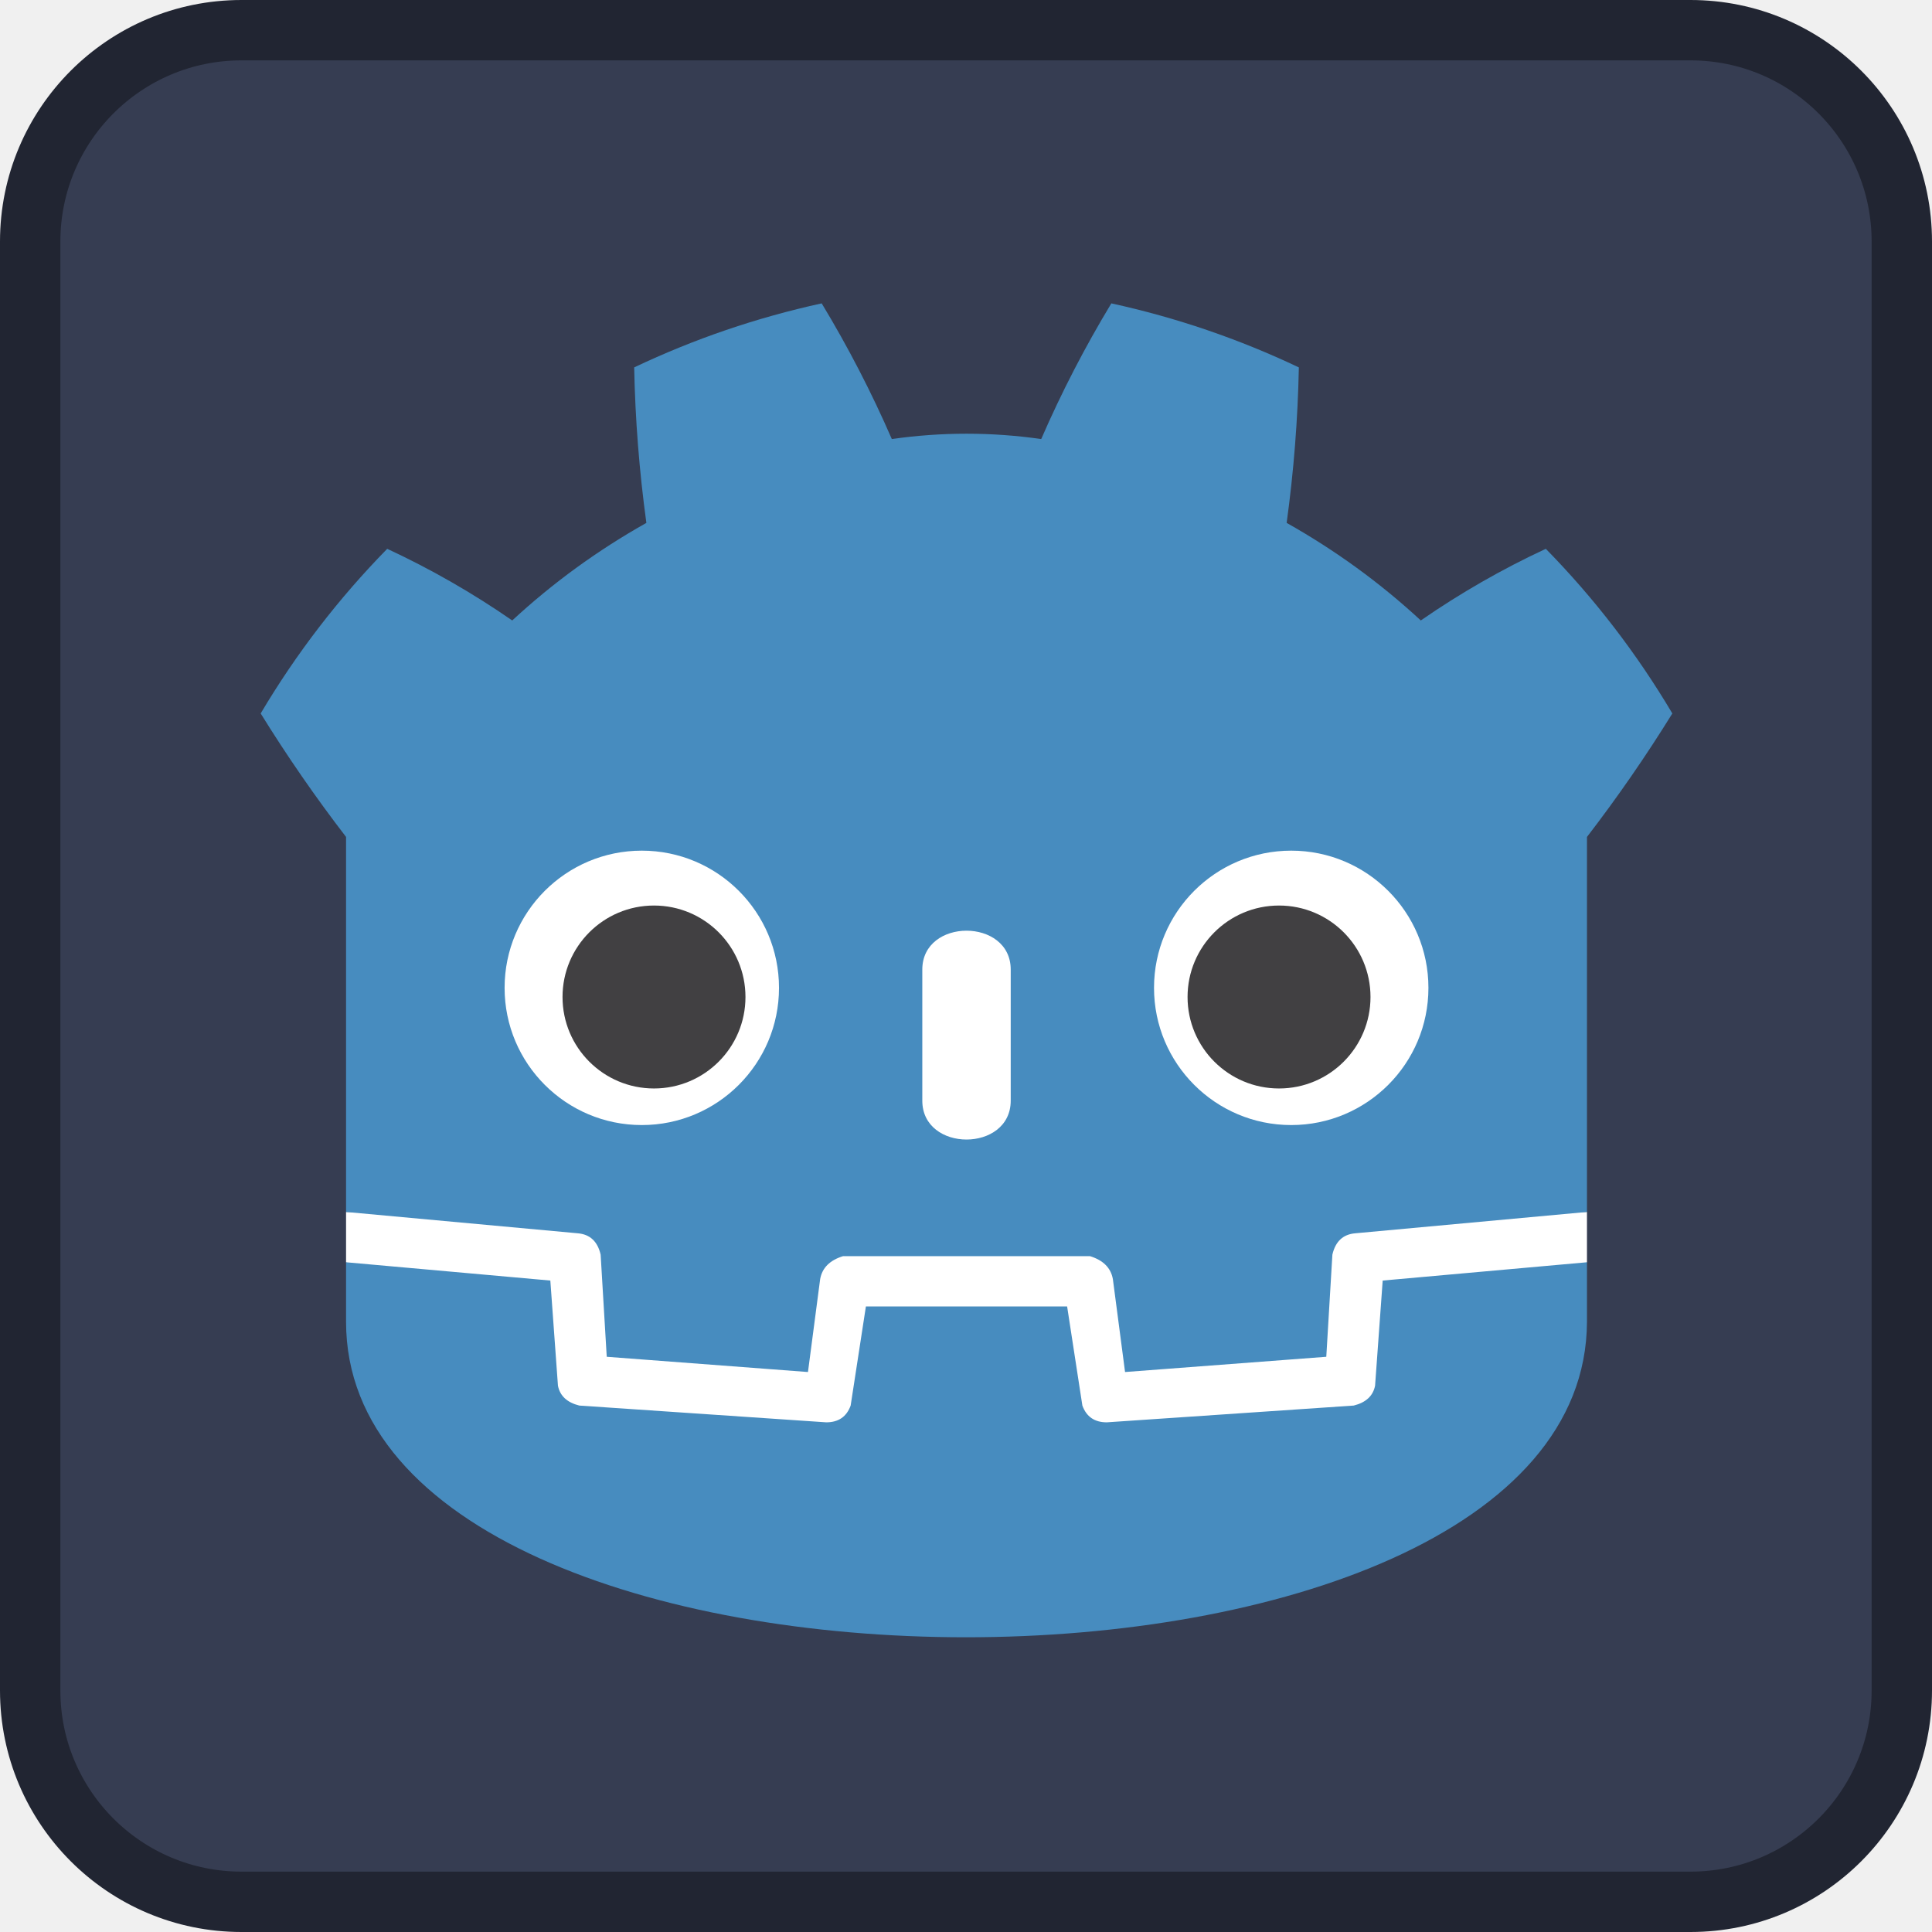
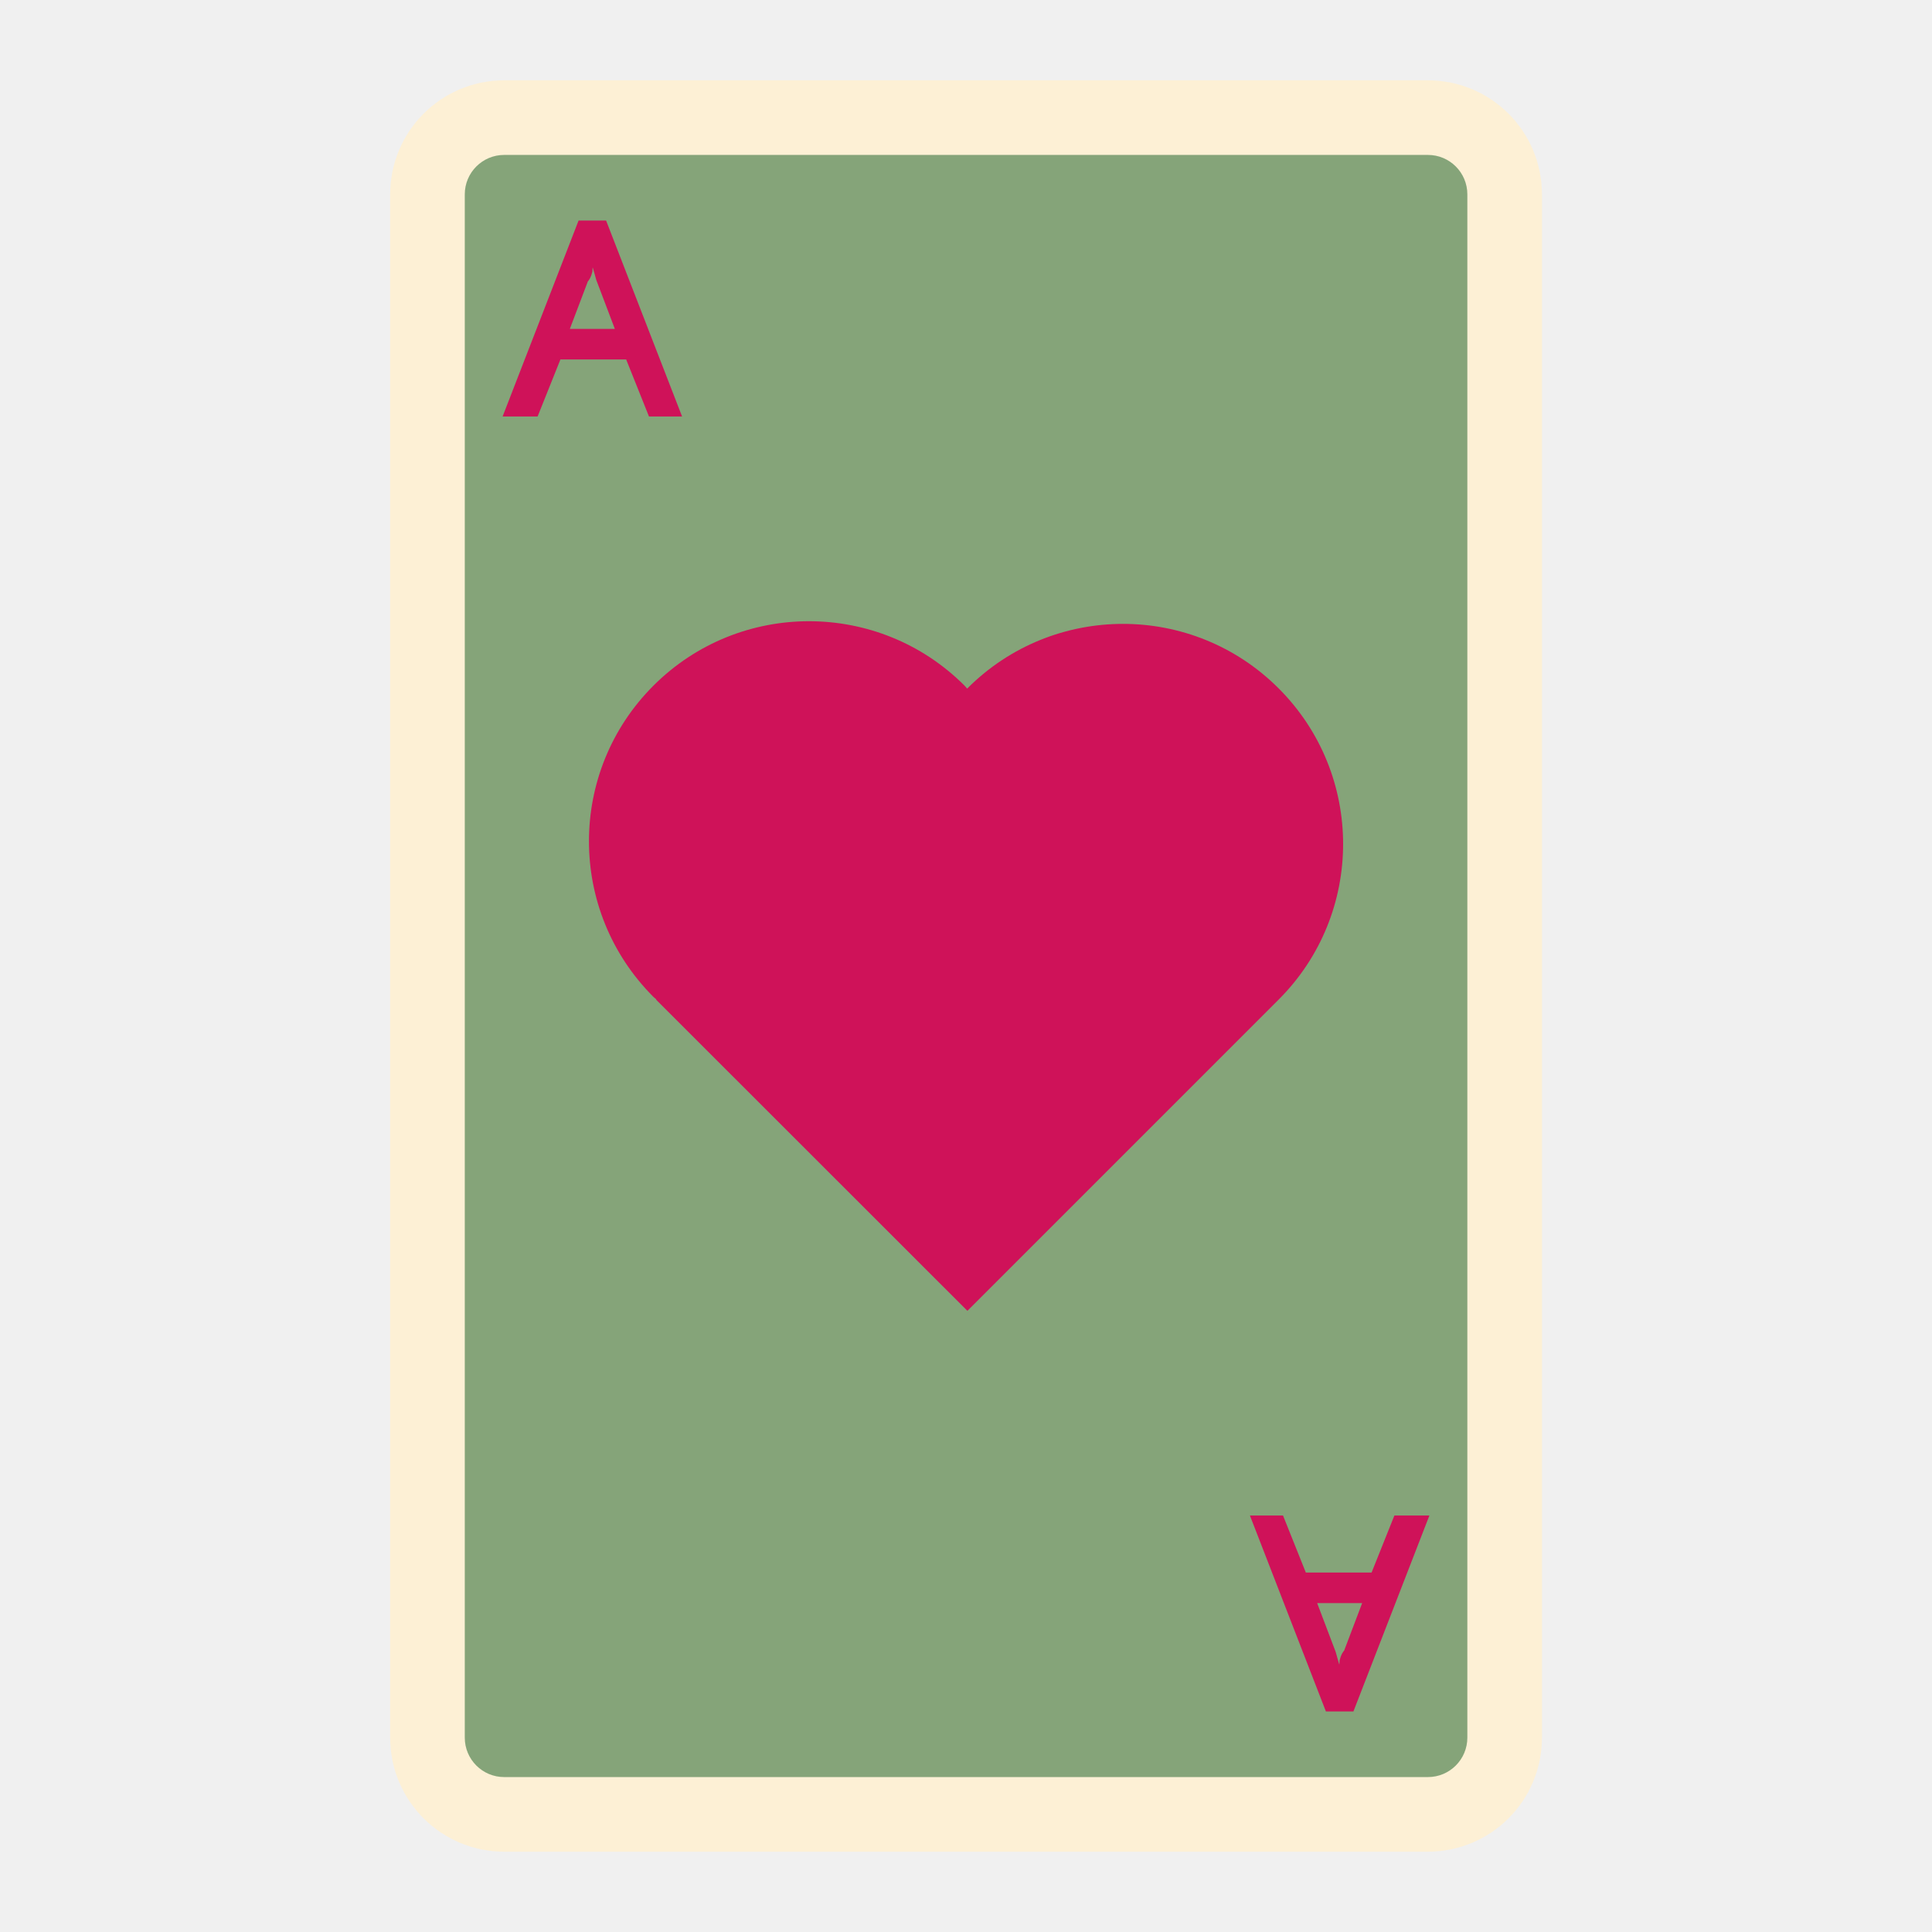
- <svg xmlns="http://www.w3.org/2000/svg" width="128" height="128">
-   <rect width="124" height="124" x="2" y="2" fill="#363d52" stroke="#212532" stroke-width="4" rx="14" />
-   <g fill="#fff" transform="translate(12.322 12.322)scale(.101)">
-     <path d="M105 673v33q407 354 814 0v-33z" />
-     <path fill="#478cbf" d="m105 673 152 14q12 1 15 14l4 67 132 10 8-61q2-11 15-15h162q13 4 15 15l8 61 132-10 4-67q3-13 15-14l152-14V427q30-39 56-81-35-59-83-108-43 20-82 47-40-37-88-64 7-51 8-102-59-28-123-42-26 43-46 89-49-7-98 0-20-46-46-89-64 14-123 42 1 51 8 102-48 27-88 64-39-27-82-47-48 49-83 108 26 42 56 81zm0 33v39c0 276 813 276 814 0v-39l-134 12-5 69q-2 10-14 13l-162 11q-12 0-16-11l-10-65H446l-10 65q-4 11-16 11l-162-11q-12-3-14-13l-5-69z" />
-     <path d="M483 600c0 34 58 34 58 0v-86c0-34-58-34-58 0z" />
-     <circle cx="725" cy="526" r="90" />
-     <circle cx="299" cy="526" r="90" />
-   </g>
-   <g fill="#414042" transform="translate(12.322 12.322)scale(.101)">
-     <circle cx="307" cy="532" r="60" />
-     <circle cx="717" cy="532" r="60" />
+ <svg xmlns="http://www.w3.org/2000/svg" width="60" height="60" viewBox="0 0 15.875 15.875" version="1.1" id="svg1" xml:space="preserve">
+   <defs id="defs1">
+     <clipPath clipPathUnits="userSpaceOnUse" id="clipPath15">
+       <rect style="fill:none;stroke:#000000;stroke-linecap:butt;stroke-linejoin:bevel;paint-order:stroke markers fill;stop-color:#000000" id="rect15-7" width="45.034" height="38.956" x="262.483" y="121.001" />
+     </clipPath>
+     <marker markerWidth="6.505" markerHeight="4.658" refX="4.753" refY="5.403" orient="auto" id="marker1" viewBox="0 0 9.505 6.806" preserveAspectRatio="xMidYMid">
+       <path style="fill:#000000;stroke-width:3.78;paint-order:stroke fill markers" d="M 0,6.806 1.679,0 h 6.01 l 1.816,6.776 z" id="path1" />
+     </marker>
+     <marker markerWidth="6.505" markerHeight="4.658" refX="4.753" refY="5.403" orient="auto" id="marker1-7" viewBox="0 0 9.505 6.806" preserveAspectRatio="xMidYMid">
+       <path style="fill:#000000;stroke-width:3.78;paint-order:stroke fill markers" d="M 0,6.806 1.679,0 h 6.01 l 1.816,6.776 z" id="path1-5" />
+     </marker>
+     <marker markerWidth="6.505" markerHeight="4.658" refX="4.753" refY="5.403" orient="auto" id="marker2" viewBox="0 0 9.505 6.806" preserveAspectRatio="xMidYMid">
+       <path style="fill:#000000;stroke-width:3.78;paint-order:stroke fill markers" d="M 0,6.806 1.679,0 h 6.01 l 1.816,6.776 z" id="path2-3" />
+     </marker>
+     <marker markerWidth="6.505" markerHeight="4.658" refX="4.753" refY="5.403" orient="auto" viewBox="0 0 9.505 6.806" preserveAspectRatio="xMidYMid" id="marker1-77290">
+       <path style="fill:#0a100d;stroke:#000000;stroke-width:3.78;paint-order:stroke fill markers" d="M 0,6.806 1.679,0 h 6.01 l 1.816,6.776 z" id="path1-5-1" />
+     </marker>
+     <marker markerWidth="6.505" markerHeight="4.658" refX="4.753" refY="5.403" orient="auto" viewBox="0 0 9.505 6.806" preserveAspectRatio="xMidYMid" id="marker1-76783">
+       <path style="fill:#0a100d;stroke:#000000;stroke-width:3.78;paint-order:stroke fill markers" d="M 0,6.806 1.679,0 h 6.01 l 1.816,6.776 z" id="path1-5-1-1" />
+     </marker>
+     <marker markerWidth="6.505" markerHeight="4.658" refX="4.753" refY="5.403" orient="auto" viewBox="0 0 9.505 6.806" preserveAspectRatio="xMidYMid" id="marker1-772901561">
+       <path style="fill:#0a100d;stroke:#0a100d;stroke-width:3.78;paint-order:stroke fill markers" d="M 0,6.806 1.679,0 h 6.01 l 1.816,6.776 z" id="path1-5-1-1-1" />
+     </marker>
+     <marker markerWidth="6.505" markerHeight="4.658" refX="4.753" refY="5.403" orient="auto" viewBox="0 0 9.505 6.806" preserveAspectRatio="xMidYMid" id="marker1-767837443">
+       <path style="fill:#0a100d;stroke:#0a100d;stroke-width:3.78;paint-order:stroke fill markers" d="M 0,6.806 1.679,0 h 6.01 l 1.816,6.776 z" id="path1-5-1-1-1-1" />
+     </marker>
+     <marker markerWidth="6.505" markerHeight="4.658" refX="4.753" refY="5.403" orient="auto" viewBox="0 0 9.505 6.806" preserveAspectRatio="xMidYMid" id="marker1-772901561-7">
+       <path style="fill:#0a100d;stroke:#0a100d;stroke-width:3.78;paint-order:stroke fill markers" d="M 0,6.806 1.679,0 h 6.01 l 1.816,6.776 z" id="path1-5-1-1-1-5" />
+     </marker>
+     <marker markerWidth="6.505" markerHeight="4.658" refX="4.753" refY="5.403" orient="auto" viewBox="0 0 9.505 6.806" preserveAspectRatio="xMidYMid" id="marker1-767837443-3">
+       <path style="fill:#0a100d;stroke:#0a100d;stroke-width:3.78;paint-order:stroke fill markers" d="M 0,6.806 1.679,0 h 6.01 l 1.816,6.776 z" id="path1-5-1-1-1-1-5" />
+     </marker>
+     <marker markerWidth="6.505" markerHeight="4.658" refX="4.753" refY="5.403" orient="auto" viewBox="0 0 9.505 6.806" preserveAspectRatio="xMidYMid" id="marker1-772901561-73532">
+       <path style="fill:#0a100d;stroke:#fdf0d5;stroke-width:3.78;paint-order:stroke fill markers" d="M 0,6.806 1.679,0 h 6.01 l 1.816,6.776 z" id="path1-5-1-1-1-5-1" />
+     </marker>
+     <marker markerWidth="6.505" markerHeight="4.658" refX="4.753" refY="5.403" orient="auto" viewBox="0 0 9.505 6.806" preserveAspectRatio="xMidYMid" id="marker1-767837443-36502">
+       <path style="fill:#0a100d;stroke:#fdf0d5;stroke-width:3.78;paint-order:stroke fill markers" d="M 0,6.806 1.679,0 h 6.01 l 1.816,6.776 z" id="path1-5-1-1-1-1-5-1" />
+     </marker>
+     <marker markerWidth="6.505" markerHeight="4.658" refX="4.753" refY="5.403" orient="auto" viewBox="0 0 9.505 6.806" preserveAspectRatio="xMidYMid" id="marker1-772901561-735327238">
+       <path style="fill:#fdf0d5;stroke:#fdf0d5;stroke-width:3.78;paint-order:stroke fill markers" d="M 0,6.806 1.679,0 h 6.01 l 1.816,6.776 z" id="path1-5-1-1-1-5-1-1" />
+     </marker>
+     <marker markerWidth="6.505" markerHeight="4.658" refX="4.753" refY="5.403" orient="auto" viewBox="0 0 9.505 6.806" preserveAspectRatio="xMidYMid" id="marker1-767837443-365027787">
+       <path style="fill:#fdf0d5;stroke:#fdf0d5;stroke-width:3.78;paint-order:stroke fill markers" d="M 0,6.806 1.679,0 h 6.01 l 1.816,6.776 z" id="path1-5-1-1-1-1-5-1-1" />
+     </marker>
+     <clipPath clipPathUnits="userSpaceOnUse" id="clipPath15-2">
+       <rect style="fill:none;stroke:#000000;stroke-linecap:butt;stroke-linejoin:bevel;paint-order:stroke markers fill;stop-color:#000000" id="rect15-7-7" width="45.034" height="38.956" x="262.483" y="121.001" />
+     </clipPath>
+   </defs>
+   <g id="layer1">
+     <rect style="fill:#85a479;fill-opacity:1;stroke:#fdf0d5;stroke-width:1.227;stroke-opacity:1;paint-order:stroke fill markers" id="rect1" width="8.238" height="13.329" x="3.819" y="1.273" ry="0.324" />
+     <text xml:space="preserve" style="font-size:2.117px;font-family:'JetBrains Mono';-inkscape-font-specification:'JetBrains Mono';fill:#cf1259;fill-opacity:1;stroke:#cf1259;stroke-width:0.079;stroke-miterlimit:4.8;stroke-dasharray:none;stroke-opacity:1" x="10.328" y="-12.493" id="text1-5" transform="scale(1,-1)">
+       <tspan id="tspan1-3" style="font-size:2.117px;fill:#cf1259;fill-opacity:1;stroke:#cf1259;stroke-width:0.079;stroke-dasharray:none;stroke-opacity:1" x="10.328" y="-12.493">A</tspan>
+     </text>
+     <text xml:space="preserve" style="font-size:2.117px;font-family:'JetBrains Mono';-inkscape-font-specification:'JetBrains Mono';fill:#cf1259;fill-opacity:1;stroke:#cf1259;stroke-width:0.079;stroke-miterlimit:4.8;stroke-dasharray:none;stroke-opacity:1" x="-5.547" y="3.382" id="text1" transform="scale(-1,1)">
+       <tspan id="tspan1" style="font-size:2.117px;fill:#cf1259;fill-opacity:1;stroke:#cf1259;stroke-width:0.079;stroke-dasharray:none;stroke-opacity:1" x="-5.547" y="3.382">A</tspan>
+     </text>
+     <g id="layer1-0" transform="translate(-12.63691,-7.678066)">
+       <path id="path53" style="display:none;fill:#cf1259;fill-opacity:1;stroke:none;stroke-width:2.833;stroke-miterlimit:4.8;stroke-dasharray:none;stroke-opacity:1" d="M 18.521,7.106 12.922,18.162 18.521,29.279 24.12,18.162 Z" />
+       <path id="rect54" style="display:inline;fill:#cf1259;fill-opacity:1;stroke:none;stroke-width:0.729;stroke-miterlimit:4.8;stroke-dasharray:none;stroke-opacity:1" d="m 20.586,18.449 2.556,-2.556 a 1.808,1.808 45.54 0 0 0.001,-0.001 1.808,1.808 45.54 0 0 0,-2.558 1.808,1.808 45.54 0 0 -2.557,8.8e-5 1.808,1.808 45.54 0 0 -8.8e-5,8.8e-5 l -0.002,0.002 a 1.808,1.808 0 0 0 -0.021,-0.024 1.808,1.808 0 0 0 -2.557,0 1.808,1.808 0 0 0 0,2.557 1.808,1.808 0 0 0 0.024,0.021 l -0.002,0.002 z" />
+       <path id="rect54-3" style="display:none;fill:#0a100d;fill-opacity:1;stroke:none;stroke-width:3.112;stroke-miterlimit:4.8;stroke-dasharray:none;stroke-opacity:1" d="M 18.473,3.944 7.569,14.848 a 7.715,7.715 45.54 0 0 -0.006,0.005 7.715,7.715 45.54 0 0 0,10.911 7.715,7.715 45.54 0 0 10.44,0.427 l -3.381,6.249 h 7.797 l -3.317,-6.133 a 7.715,7.715 0 0 0 10.376,-0.447 7.715,7.715 0 0 0 0,-10.909 7.715,7.715 0 0 0 -0.104,-0.091 l 0.007,-0.006 z" />
+       <path id="path56" style="display:none;fill:#0a100d;fill-opacity:1;stroke:none;stroke-width:5.144;stroke-miterlimit:4.8;stroke-dasharray:none;stroke-opacity:1" d="m 18.52,5.251 a 5.236,5.236 0 0 0 -5.236,5.235 5.236,5.236 0 0 0 1.526,3.675 5.236,5.236 0 0 0 -1.684,-0.28 5.236,5.236 0 0 0 -5.235,5.236 5.236,5.236 0 0 0 5.235,5.236 5.236,5.236 0 0 0 4.363,-2.348 l -1.995,9.128 h 6.054 l -1.995,-9.128 a 5.236,5.236 0 0 0 4.363,2.348 5.236,5.236 0 0 0 5.236,-5.236 5.236,5.236 0 0 0 -5.236,-5.236 5.236,5.236 0 0 0 -1.7,0.297 5.236,5.236 0 0 0 1.542,-3.692 5.236,5.236 0 0 0 -5.236,-5.235 z" />
+     </g>
  </g>
</svg>
